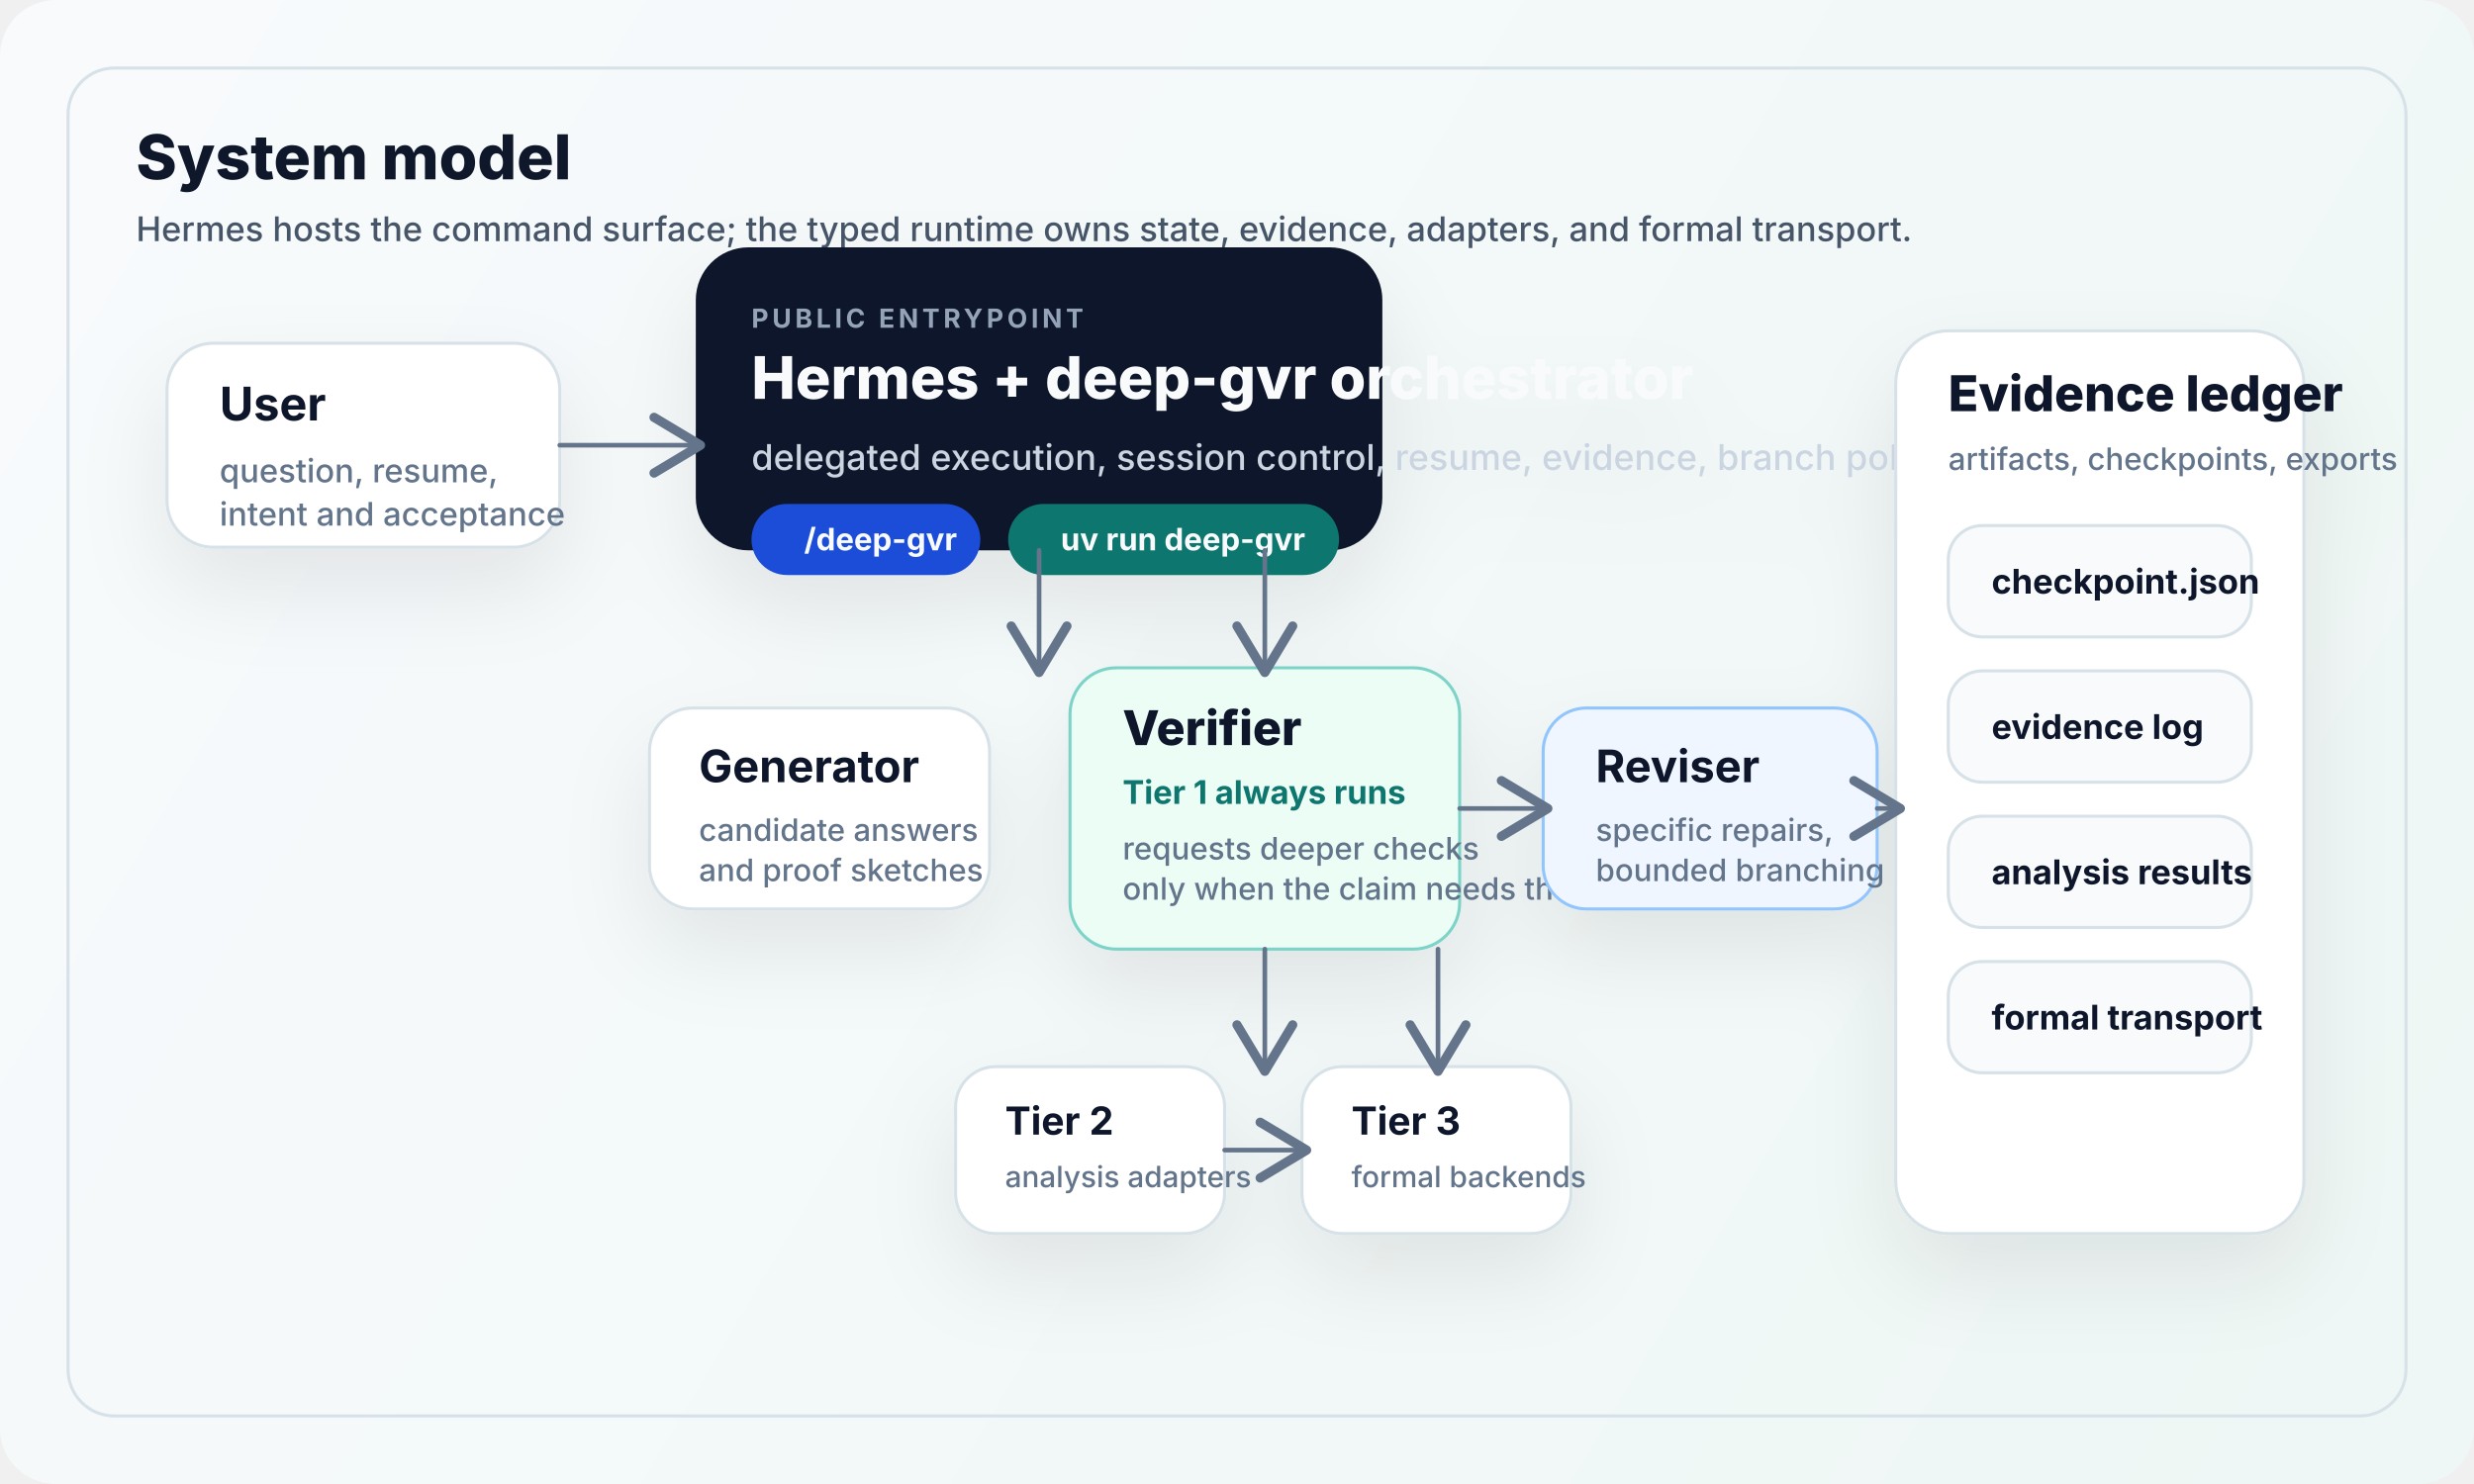
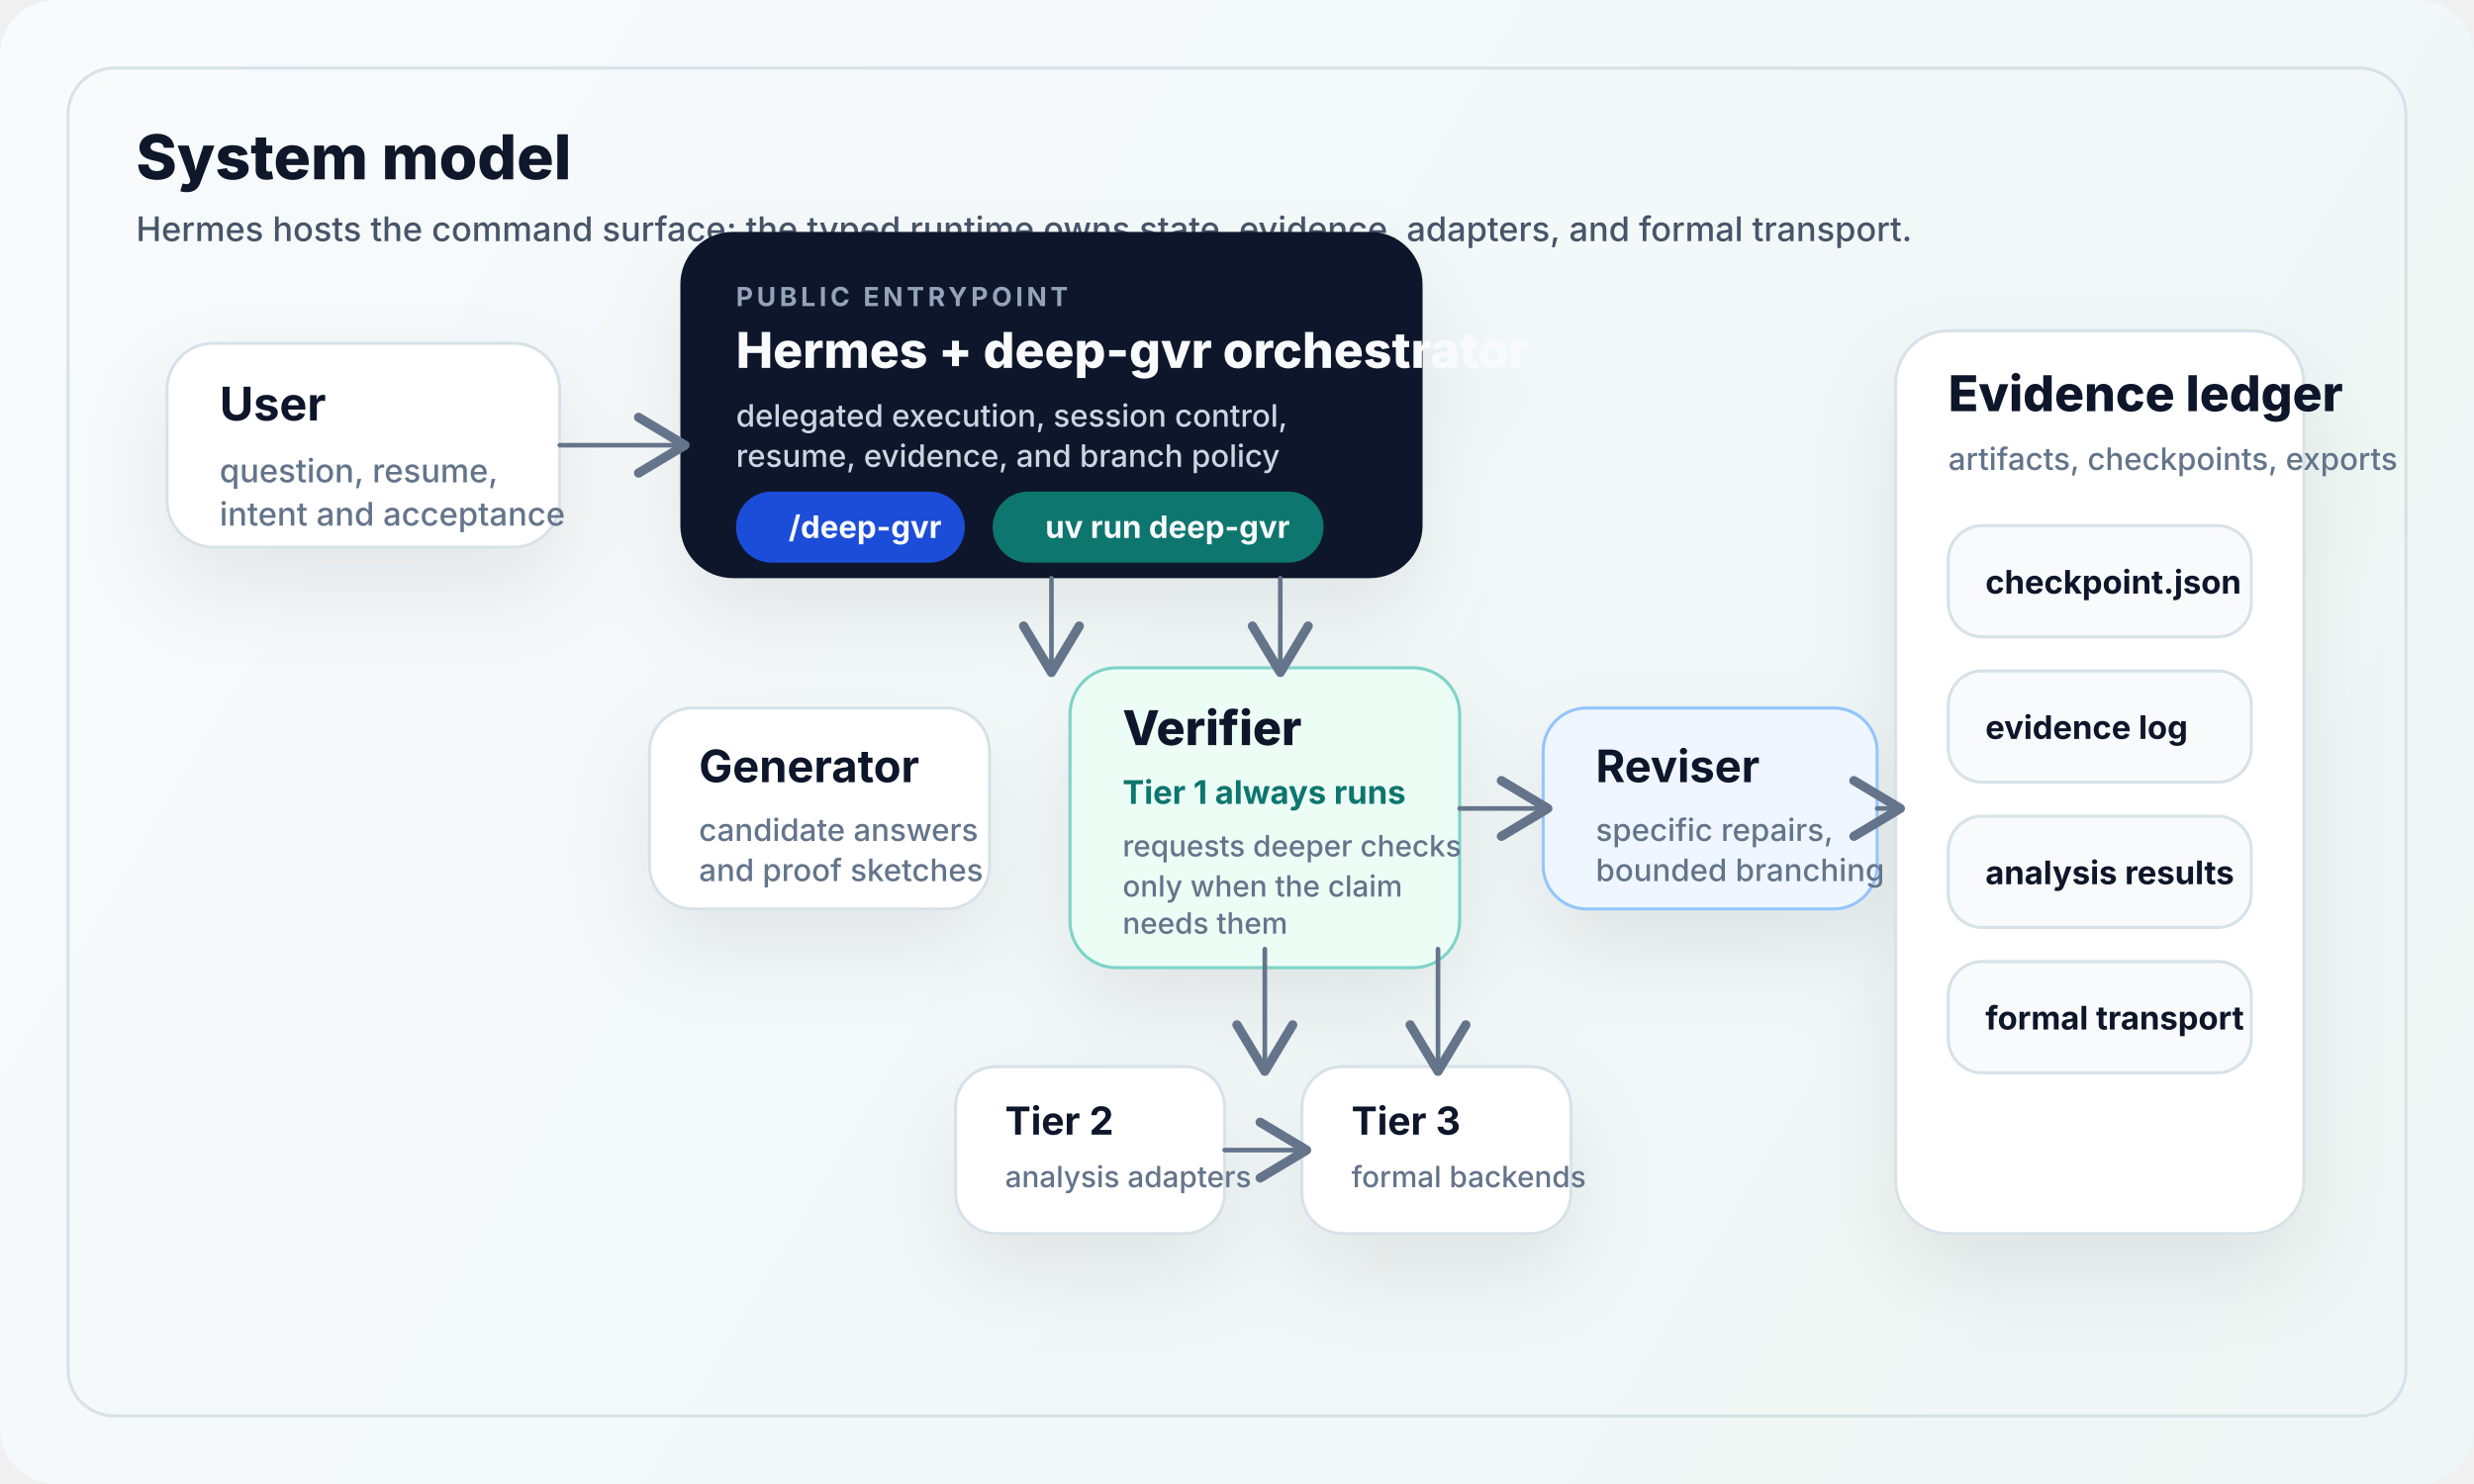
<svg xmlns="http://www.w3.org/2000/svg" width="1600" height="960" viewBox="0 0 1600 960" fill="none">
  <defs>
    <linearGradient id="bg" x1="60" y1="40" x2="1540" y2="920" gradientUnits="userSpaceOnUse">
      <stop stop-color="#F8FAFC" />
      <stop offset="1" stop-color="#EEF7F5" />
    </linearGradient>
    <filter id="shadow" x="0" y="0" width="1600" height="960" filterUnits="userSpaceOnUse" color-interpolation-filters="sRGB">
      <feDropShadow dx="0" dy="26" stdDeviation="28" flood-color="#0F172A" flood-opacity="0.08" />
    </filter>
    <marker id="arrow" markerWidth="14" markerHeight="14" refX="10" refY="7" orient="auto">
      <path d="M1 1L11 7L1 13" fill="none" stroke="#64748B" stroke-width="2" stroke-linecap="round" stroke-linejoin="round" />
    </marker>
  </defs>
  <rect width="1600" height="960" rx="36" fill="url(#bg)" />
  <rect x="44" y="44" width="1512" height="872" rx="30" stroke="#D7E2E8" stroke-width="2" />
  <text x="88" y="116" fill="#0F172A" font-family="Inter, Arial, sans-serif" font-size="40" font-weight="800">System model</text>
  <text x="88" y="156" fill="#475569" font-family="Inter, Arial, sans-serif" font-size="22" font-weight="500">Hermes hosts the command surface; the typed runtime owns state, evidence, adapters, and formal transport.</text>
  <g filter="url(#shadow)">
    <rect x="108" y="222" width="254" height="132" rx="30" fill="#FFFFFF" stroke="#D7E2E8" stroke-width="2" />
    <text x="142" y="272" fill="#0F172A" font-family="Inter, Arial, sans-serif" font-size="30" font-weight="700">User</text>
    <text x="142" y="312" fill="#64748B" font-family="Inter, Arial, sans-serif" font-size="21" font-weight="500">question, resume,</text>
    <text x="142" y="340" fill="#64748B" font-family="Inter, Arial, sans-serif" font-size="21" font-weight="500">intent and acceptance</text>
-     <rect x="450" y="160" width="444" height="196" rx="34" fill="#0F172A" />
-     <text x="486" y="212" fill="#94A3B8" font-family="Inter, Arial, sans-serif" font-size="17" font-weight="700" letter-spacing="0.14em">PUBLIC ENTRYPOINT</text>
-     <text x="486" y="258" fill="#F8FAFC" font-family="Inter, Arial, sans-serif" font-size="38" font-weight="800">Hermes + deep-gvr orchestrator</text>
-     <text x="486" y="304" fill="#CBD5E1" font-family="Inter, Arial, sans-serif" font-size="23" font-weight="500">delegated execution, session control, resume, evidence, branch policy</text>
-     <rect x="486" y="326" width="148" height="46" rx="23" fill="#1D4ED8" />
-     <text x="520" y="356" fill="#F8FAFC" font-family="Inter, Arial, sans-serif" font-size="20" font-weight="700">/deep-gvr</text>
-     <rect x="652" y="326" width="214" height="46" rx="23" fill="#0F766E" />
-     <text x="686" y="356" fill="#F8FAFC" font-family="Inter, Arial, sans-serif" font-size="20" font-weight="700">uv run deep-gvr</text>
+     <rect x="440" y="150" width="480" height="224" rx="34" fill="#0F172A" />
+     <text x="476" y="198" fill="#94A3B8" font-family="Inter, Arial, sans-serif" font-size="17" font-weight="700" letter-spacing="0.14em">PUBLIC ENTRYPOINT</text>
+     <text x="476" y="238" fill="#F8FAFC" font-family="Inter, Arial, sans-serif" font-size="32" font-weight="800">Hermes + deep-gvr orchestrator</text>
+     <text x="476" y="276" fill="#CBD5E1" font-family="Inter, Arial, sans-serif" font-size="20" font-weight="500">delegated execution, session control,</text>
+     <text x="476" y="302" fill="#CBD5E1" font-family="Inter, Arial, sans-serif" font-size="20" font-weight="500">resume, evidence, and branch policy</text>
+     <rect x="476" y="318" width="148" height="46" rx="23" fill="#1D4ED8" />
+     <text x="510" y="348" fill="#F8FAFC" font-family="Inter, Arial, sans-serif" font-size="20" font-weight="700">/deep-gvr</text>
+     <rect x="642" y="318" width="214" height="46" rx="23" fill="#0F766E" />
+     <text x="676" y="348" fill="#F8FAFC" font-family="Inter, Arial, sans-serif" font-size="20" font-weight="700">uv run deep-gvr</text>
    <rect x="420" y="458" width="220" height="130" rx="28" fill="#FFFFFF" stroke="#D7E2E8" stroke-width="2" />
    <text x="452" y="506" fill="#0F172A" font-family="Inter, Arial, sans-serif" font-size="29" font-weight="700">Generator</text>
    <text x="452" y="544" fill="#64748B" font-family="Inter, Arial, sans-serif" font-size="20" font-weight="500">candidate answers</text>
    <text x="452" y="570" fill="#64748B" font-family="Inter, Arial, sans-serif" font-size="20" font-weight="500">and proof sketches</text>
-     <rect x="692" y="432" width="252" height="182" rx="30" fill="#ECFDF5" stroke="#7DD3C7" stroke-width="2" />
+     <rect x="692" y="432" width="252" height="194" rx="30" fill="#ECFDF5" stroke="#7DD3C7" stroke-width="2" />
    <text x="726" y="482" fill="#0F172A" font-family="Inter, Arial, sans-serif" font-size="31" font-weight="800">Verifier</text>
    <text x="726" y="520" fill="#0F766E" font-family="Inter, Arial, sans-serif" font-size="21" font-weight="700">Tier 1 always runs</text>
-     <text x="726" y="556" fill="#64748B" font-family="Inter, Arial, sans-serif" font-size="20" font-weight="500">requests deeper checks</text>
-     <text x="726" y="582" fill="#64748B" font-family="Inter, Arial, sans-serif" font-size="20" font-weight="500">only when the claim needs them</text>
+     <text x="726" y="554" fill="#64748B" font-family="Inter, Arial, sans-serif" font-size="19" font-weight="500">requests deeper checks</text>
+     <text x="726" y="580" fill="#64748B" font-family="Inter, Arial, sans-serif" font-size="19" font-weight="500">only when the claim</text>
+     <text x="726" y="604" fill="#64748B" font-family="Inter, Arial, sans-serif" font-size="19" font-weight="500">needs them</text>
    <rect x="998" y="458" width="216" height="130" rx="28" fill="#EFF6FF" stroke="#93C5FD" stroke-width="2" />
    <text x="1032" y="506" fill="#0F172A" font-family="Inter, Arial, sans-serif" font-size="29" font-weight="700">Reviser</text>
    <text x="1032" y="544" fill="#64748B" font-family="Inter, Arial, sans-serif" font-size="20" font-weight="500">specific repairs,</text>
    <text x="1032" y="570" fill="#64748B" font-family="Inter, Arial, sans-serif" font-size="20" font-weight="500">bounded branching</text>
    <rect x="618" y="690" width="174" height="108" rx="26" fill="#FFFFFF" stroke="#D7E2E8" stroke-width="2" />
    <text x="650" y="734" fill="#0F172A" font-family="Inter, Arial, sans-serif" font-size="25" font-weight="700">Tier 2</text>
    <text x="650" y="768" fill="#64748B" font-family="Inter, Arial, sans-serif" font-size="19" font-weight="500">analysis adapters</text>
    <rect x="842" y="690" width="174" height="108" rx="26" fill="#FFFFFF" stroke="#D7E2E8" stroke-width="2" />
    <text x="874" y="734" fill="#0F172A" font-family="Inter, Arial, sans-serif" font-size="25" font-weight="700">Tier 3</text>
    <text x="874" y="768" fill="#64748B" font-family="Inter, Arial, sans-serif" font-size="19" font-weight="500">formal backends</text>
    <rect x="1226" y="214" width="264" height="584" rx="34" fill="#FFFFFF" stroke="#D7E2E8" stroke-width="2" />
    <text x="1260" y="266" fill="#0F172A" font-family="Inter, Arial, sans-serif" font-size="32" font-weight="800">Evidence ledger</text>
    <text x="1260" y="304" fill="#64748B" font-family="Inter, Arial, sans-serif" font-size="20" font-weight="500">artifacts, checkpoints, exports</text>
    <rect x="1260" y="340" width="196" height="72" rx="22" fill="#F8FAFC" stroke="#D7E2E8" stroke-width="2" />
-     <text x="1288" y="384" fill="#0F172A" font-family="Inter, Arial, sans-serif" font-size="22" font-weight="700">checkpoint.json</text>
+     <text x="1284" y="384" fill="#0F172A" font-family="Inter, Arial, sans-serif" font-size="21" font-weight="700">checkpoint.json</text>
    <rect x="1260" y="434" width="196" height="72" rx="22" fill="#F8FAFC" stroke="#D7E2E8" stroke-width="2" />
-     <text x="1288" y="478" fill="#0F172A" font-family="Inter, Arial, sans-serif" font-size="22" font-weight="700">evidence log</text>
+     <text x="1284" y="478" fill="#0F172A" font-family="Inter, Arial, sans-serif" font-size="21" font-weight="700">evidence log</text>
    <rect x="1260" y="528" width="196" height="72" rx="22" fill="#F8FAFC" stroke="#D7E2E8" stroke-width="2" />
-     <text x="1288" y="572" fill="#0F172A" font-family="Inter, Arial, sans-serif" font-size="22" font-weight="700">analysis results</text>
+     <text x="1284" y="572" fill="#0F172A" font-family="Inter, Arial, sans-serif" font-size="21" font-weight="700">analysis results</text>
    <rect x="1260" y="622" width="196" height="72" rx="22" fill="#F8FAFC" stroke="#D7E2E8" stroke-width="2" />
-     <text x="1288" y="666" fill="#0F172A" font-family="Inter, Arial, sans-serif" font-size="22" font-weight="700">formal transport</text>
+     <text x="1284" y="666" fill="#0F172A" font-family="Inter, Arial, sans-serif" font-size="21" font-weight="700">formal transport</text>
  </g>
-   <path d="M362 288H450" stroke="#64748B" stroke-width="3" stroke-linecap="round" marker-end="url(#arrow)" />
-   <path d="M672 356V432" stroke="#64748B" stroke-width="3" stroke-linecap="round" marker-end="url(#arrow)" />
-   <path d="M818 356V432" stroke="#64748B" stroke-width="3" stroke-linecap="round" marker-end="url(#arrow)" />
+   <path d="M362 288H440" stroke="#64748B" stroke-width="3" stroke-linecap="round" marker-end="url(#arrow)" />
+   <path d="M680 374V432" stroke="#64748B" stroke-width="3" stroke-linecap="round" marker-end="url(#arrow)" />
+   <path d="M828 374V432" stroke="#64748B" stroke-width="3" stroke-linecap="round" marker-end="url(#arrow)" />
  <path d="M944 523H998" stroke="#64748B" stroke-width="3" stroke-linecap="round" marker-end="url(#arrow)" />
  <path d="M818 614V690" stroke="#64748B" stroke-width="3" stroke-linecap="round" marker-end="url(#arrow)" />
  <path d="M930 614V690" stroke="#64748B" stroke-width="3" stroke-linecap="round" marker-end="url(#arrow)" />
  <path d="M1214 523H1226" stroke="#64748B" stroke-width="3" stroke-linecap="round" marker-end="url(#arrow)" />
  <path d="M792 744H842" stroke="#64748B" stroke-width="3" stroke-linecap="round" marker-end="url(#arrow)" />
</svg>
